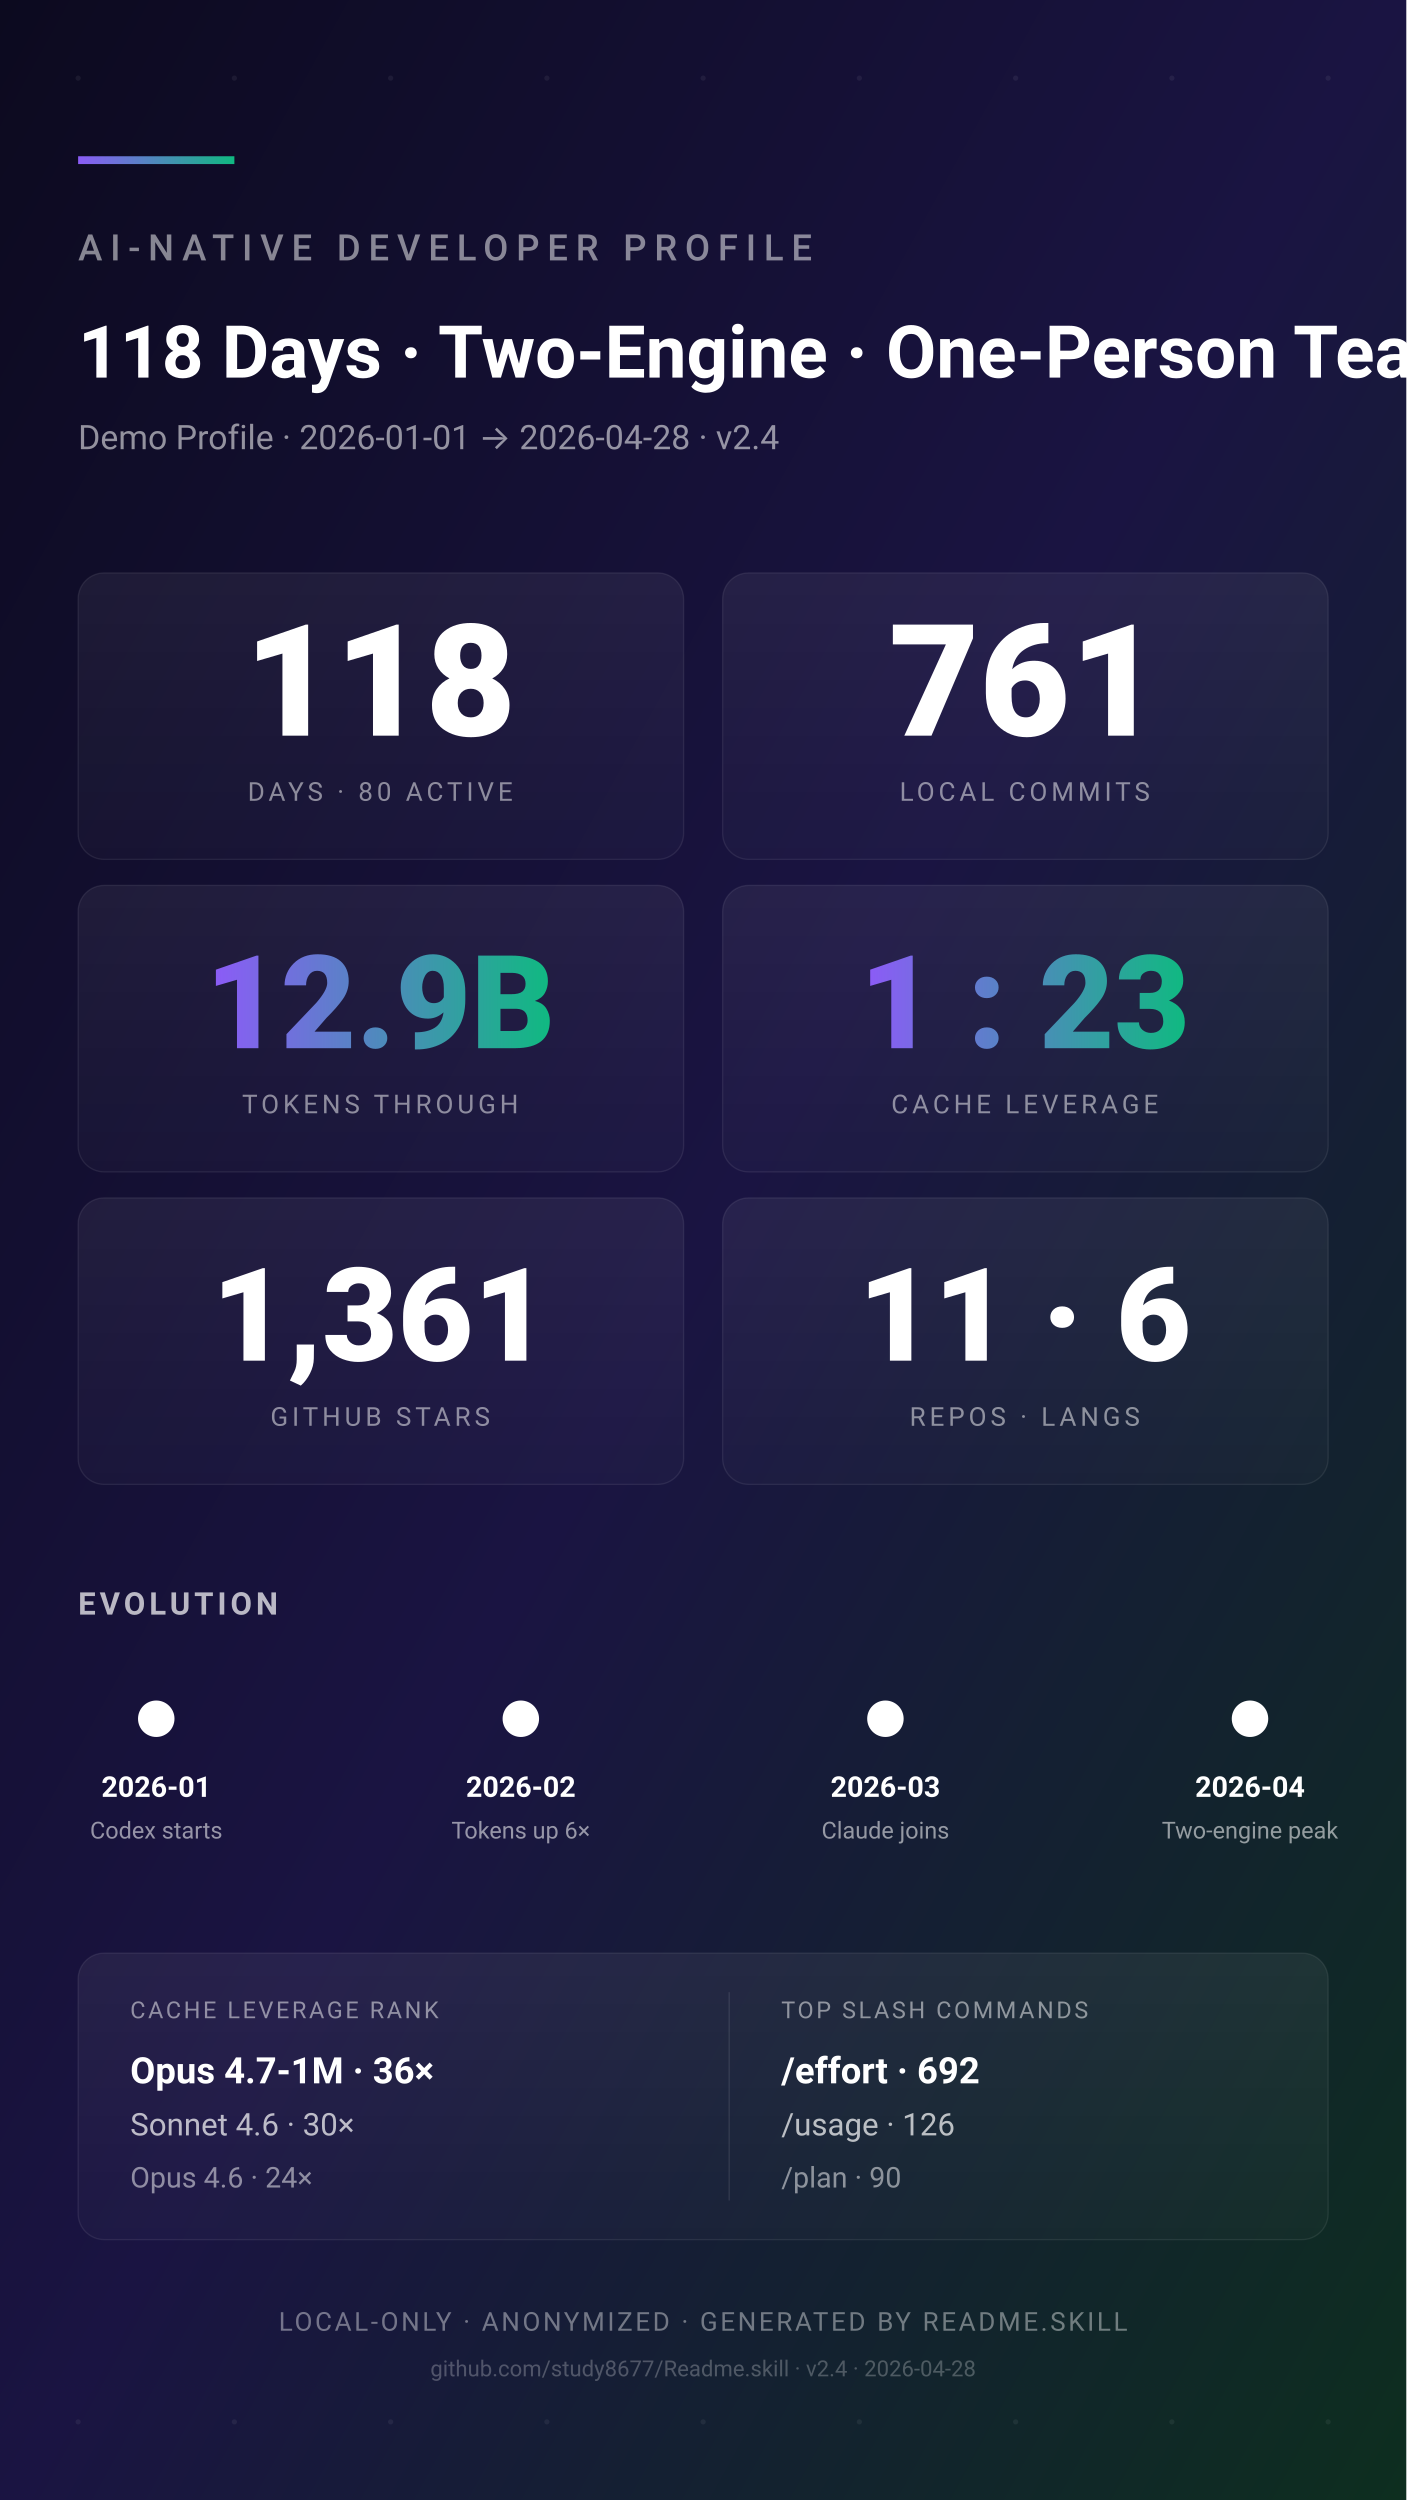
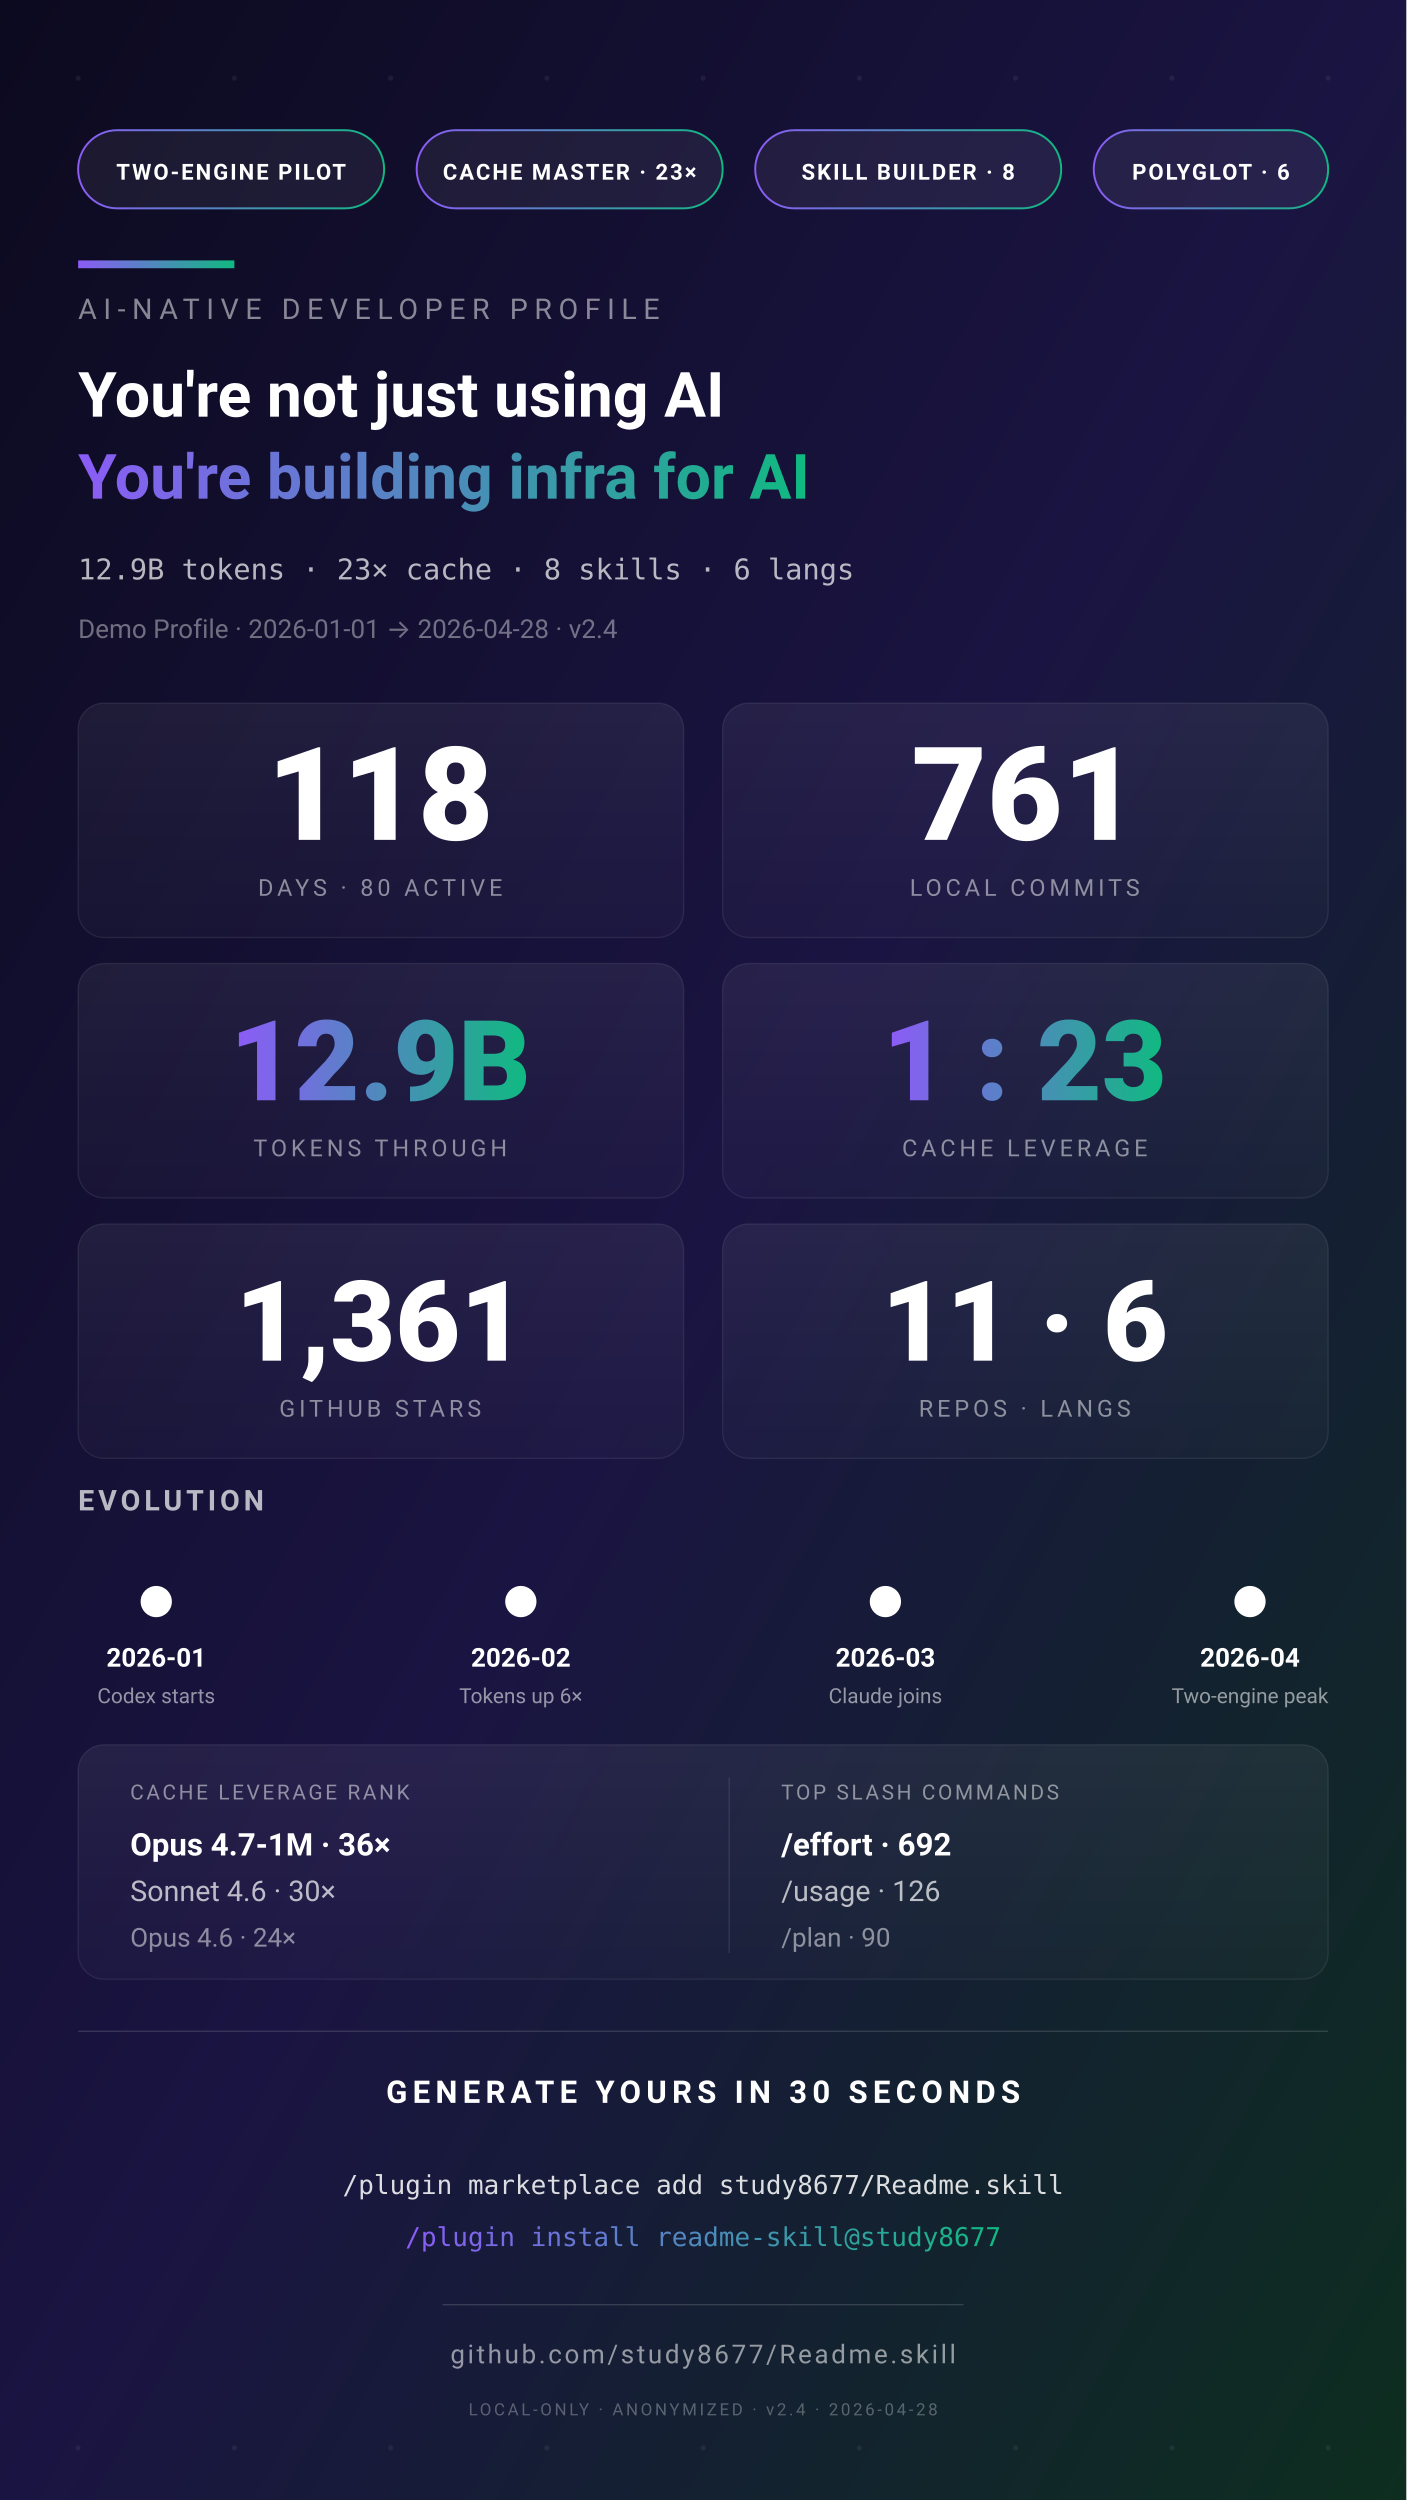
<svg xmlns="http://www.w3.org/2000/svg" viewBox="0 0 1080 1920" font-family="system-ui, -apple-system, BlinkMacSystemFont, 'Segoe UI', Roboto, sans-serif">
  <defs>
    <linearGradient id="bg" x1="0" y1="0" x2="1" y2="1">
      <stop offset="0%" stop-color="#0c0a1f" />
      <stop offset="50%" stop-color="#1a1442" />
      <stop offset="100%" stop-color="#0d2e1f" />
    </linearGradient>
    <linearGradient id="accent" x1="0" y1="0" x2="1" y2="0">
      <stop offset="0%" stop-color="#8b5cf6" />
      <stop offset="100%" stop-color="#10b981" />
    </linearGradient>
    <linearGradient id="cardbg" x1="0" y1="0" x2="0" y2="1">
      <stop offset="0%" stop-color="white" stop-opacity="0.06" />
      <stop offset="100%" stop-color="white" stop-opacity="0.02" />
    </linearGradient>
  </defs>
  <rect width="1080" height="1920" fill="url(#bg)" />
  <g opacity="0.06" fill="white">
    <circle cx="60" cy="60" r="2" />
    <circle cx="180" cy="60" r="2" />
    <circle cx="300" cy="60" r="2" />
    <circle cx="420" cy="60" r="2" />
    <circle cx="540" cy="60" r="2" />
    <circle cx="660" cy="60" r="2" />
    <circle cx="780" cy="60" r="2" />
    <circle cx="900" cy="60" r="2" />
    <circle cx="1020" cy="60" r="2" />
  </g>
-   <rect x="60" y="120" width="120" height="6" fill="url(#accent)" />
-   <text x="60" y="200" font-size="28" font-weight="500" fill="white" fill-opacity="0.5" letter-spacing="6">
-     AI-NATIVE DEVELOPER PROFILE
-   </text>
-   <text x="60" y="290" font-size="56" font-weight="700" fill="white">
-     118 Days · Two-Engine · One-Person Team
-   </text>
-   <text x="60" y="345" font-size="26" font-weight="400" fill="white" fill-opacity="0.55">
-     Demo Profile · 2026-01-01 → 2026-04-28 · v2.4
-   </text>
-   <g transform="translate(60, 440)">
+   <g id="badges">
+     <g transform="translate(60, 100)">
+       <rect width="235" height="60" rx="30" fill="white" fill-opacity="0.06" stroke="url(#accent)" stroke-width="1.5" />
+       <text x="117.5" y="38" text-anchor="middle" font-size="17" font-weight="600" fill="white" letter-spacing="1.5">TWO-ENGINE PILOT</text>
+     </g>
+     <g transform="translate(320, 100)">
+       <rect width="235" height="60" rx="30" fill="white" fill-opacity="0.06" stroke="url(#accent)" stroke-width="1.5" />
+       <text x="117.5" y="38" text-anchor="middle" font-size="17" font-weight="600" fill="white" letter-spacing="1.5">CACHE MASTER · 23×</text>
+     </g>
+     <g transform="translate(580, 100)">
+       <rect width="235" height="60" rx="30" fill="white" fill-opacity="0.06" stroke="url(#accent)" stroke-width="1.5" />
+       <text x="117.5" y="38" text-anchor="middle" font-size="17" font-weight="600" fill="white" letter-spacing="1.5">SKILL BUILDER · 8</text>
+     </g>
+     <g transform="translate(840, 100)">
+       <rect width="180" height="60" rx="30" fill="white" fill-opacity="0.06" stroke="url(#accent)" stroke-width="1.5" />
+       <text x="90" y="38" text-anchor="middle" font-size="17" font-weight="600" fill="white" letter-spacing="1.5">POLYGLOT · 6</text>
+     </g>
+   </g>
+   <rect x="60" y="200" width="120" height="6" fill="url(#accent)" />
+   <text x="60" y="245" font-size="22" fill="white" fill-opacity="0.5" letter-spacing="5">AI-NATIVE DEVELOPER PROFILE</text>
+   <text x="60" y="320" font-size="48" font-weight="700" fill="white">You're not just using AI</text>
+   <text x="60" y="383" font-size="48" font-weight="700" fill="url(#accent)">You're building infra for AI</text>
+   <text x="60" y="445" font-size="22" font-weight="500" fill="white" fill-opacity="0.7" font-family="ui-monospace, 'SF Mono', Menlo, Consolas, monospace">12.9B tokens · 23× cache · 8 skills · 6 langs</text>
+   <text x="60" y="490" font-size="20" fill="white" fill-opacity="0.4">Demo Profile · 2026-01-01 → 2026-04-28 · v2.4</text>
+   <g transform="translate(60, 540)">
    <g>
-       <rect x="0" y="0" width="465" height="220" rx="20" fill="url(#cardbg)" stroke="white" stroke-opacity="0.08" stroke-width="1" />
-       <text x="232" y="125" text-anchor="middle" font-size="120" font-weight="800" fill="white">118</text>
-       <text x="232" y="175" text-anchor="middle" font-size="20" fill="white" fill-opacity="0.5" letter-spacing="3">DAYS · 80 ACTIVE</text>
+       <rect width="465" height="180" rx="20" fill="url(#cardbg)" stroke="white" stroke-opacity="0.08" stroke-width="1" />
+       <text x="232" y="105" text-anchor="middle" font-size="100" font-weight="800" fill="white">118</text>
+       <text x="232" y="148" text-anchor="middle" font-size="18" fill="white" fill-opacity="0.5" letter-spacing="3">DAYS · 80 ACTIVE</text>
    </g>
    <g transform="translate(495, 0)">
-       <rect x="0" y="0" width="465" height="220" rx="20" fill="url(#cardbg)" stroke="white" stroke-opacity="0.08" stroke-width="1" />
-       <text x="232" y="125" text-anchor="middle" font-size="120" font-weight="800" fill="white">761</text>
-       <text x="232" y="175" text-anchor="middle" font-size="20" fill="white" fill-opacity="0.5" letter-spacing="3">LOCAL COMMITS</text>
+       <rect width="465" height="180" rx="20" fill="url(#cardbg)" stroke="white" stroke-opacity="0.08" stroke-width="1" />
+       <text x="232" y="105" text-anchor="middle" font-size="100" font-weight="800" fill="white">761</text>
+       <text x="232" y="148" text-anchor="middle" font-size="18" fill="white" fill-opacity="0.5" letter-spacing="3">LOCAL COMMITS</text>
    </g>
-     <g transform="translate(0, 240)">
-       <rect x="0" y="0" width="465" height="220" rx="20" fill="url(#cardbg)" stroke="white" stroke-opacity="0.08" stroke-width="1" />
-       <text x="232" y="125" text-anchor="middle" font-size="100" font-weight="800" fill="url(#accent)">12.9B</text>
-       <text x="232" y="175" text-anchor="middle" font-size="20" fill="white" fill-opacity="0.5" letter-spacing="3">TOKENS THROUGH</text>
+     <g transform="translate(0, 200)">
+       <rect width="465" height="180" rx="20" fill="url(#cardbg)" stroke="white" stroke-opacity="0.08" stroke-width="1" />
+       <text x="232" y="105" text-anchor="middle" font-size="86" font-weight="800" fill="url(#accent)">12.9B</text>
+       <text x="232" y="148" text-anchor="middle" font-size="18" fill="white" fill-opacity="0.5" letter-spacing="3">TOKENS THROUGH</text>
    </g>
-     <g transform="translate(495, 240)">
-       <rect x="0" y="0" width="465" height="220" rx="20" fill="url(#cardbg)" stroke="white" stroke-opacity="0.08" stroke-width="1" />
-       <text x="232" y="125" text-anchor="middle" font-size="100" font-weight="800" fill="url(#accent)">1 : 23</text>
-       <text x="232" y="175" text-anchor="middle" font-size="20" fill="white" fill-opacity="0.5" letter-spacing="3">CACHE LEVERAGE</text>
+     <g transform="translate(495, 200)">
+       <rect width="465" height="180" rx="20" fill="url(#cardbg)" stroke="white" stroke-opacity="0.08" stroke-width="1" />
+       <text x="232" y="105" text-anchor="middle" font-size="86" font-weight="800" fill="url(#accent)">1 : 23</text>
+       <text x="232" y="148" text-anchor="middle" font-size="18" fill="white" fill-opacity="0.5" letter-spacing="3">CACHE LEVERAGE</text>
    </g>
-     <g transform="translate(0, 480)">
-       <rect x="0" y="0" width="465" height="220" rx="20" fill="url(#cardbg)" stroke="white" stroke-opacity="0.08" stroke-width="1" />
-       <text x="232" y="125" text-anchor="middle" font-size="100" font-weight="800" fill="white">1,361</text>
-       <text x="232" y="175" text-anchor="middle" font-size="20" fill="white" fill-opacity="0.5" letter-spacing="3">GITHUB STARS</text>
+     <g transform="translate(0, 400)">
+       <rect width="465" height="180" rx="20" fill="url(#cardbg)" stroke="white" stroke-opacity="0.08" stroke-width="1" />
+       <text x="232" y="105" text-anchor="middle" font-size="86" font-weight="800" fill="white">1,361</text>
+       <text x="232" y="148" text-anchor="middle" font-size="18" fill="white" fill-opacity="0.5" letter-spacing="3">GITHUB STARS</text>
    </g>
-     <g transform="translate(495, 480)">
-       <rect x="0" y="0" width="465" height="220" rx="20" fill="url(#cardbg)" stroke="white" stroke-opacity="0.08" stroke-width="1" />
-       <text x="232" y="125" text-anchor="middle" font-size="100" font-weight="800" fill="white">11 · 6</text>
-       <text x="232" y="175" text-anchor="middle" font-size="20" fill="white" fill-opacity="0.5" letter-spacing="3">REPOS · LANGS</text>
+     <g transform="translate(495, 400)">
+       <rect width="465" height="180" rx="20" fill="url(#cardbg)" stroke="white" stroke-opacity="0.08" stroke-width="1" />
+       <text x="232" y="105" text-anchor="middle" font-size="86" font-weight="800" fill="white">11 · 6</text>
+       <text x="232" y="148" text-anchor="middle" font-size="18" fill="white" fill-opacity="0.5" letter-spacing="3">REPOS · LANGS</text>
    </g>
  </g>
-   <g transform="translate(60, 1240)">
-     <text x="0" y="0" font-size="24" font-weight="600" fill="white" fill-opacity="0.7" letter-spacing="3">EVOLUTION</text>
-     <line x1="60" y1="80" x2="900" y2="80" stroke="url(#accent)" stroke-width="3" />
-     <g transform="translate(60, 80)">
-       <circle r="14" fill="white" />
-       <text y="60" text-anchor="middle" font-size="22" fill="white" font-weight="700">2026-01</text>
-       <text y="92" text-anchor="middle" font-size="18" fill="white" fill-opacity="0.55">Codex starts</text>
+   <g transform="translate(60, 1160)">
+     <text x="0" y="0" font-size="22" font-weight="600" fill="white" fill-opacity="0.7" letter-spacing="3">EVOLUTION</text>
+     <line x1="60" y1="70" x2="900" y2="70" stroke="url(#accent)" stroke-width="3" />
+     <g transform="translate(60, 70)">
+       <circle r="12" fill="white" />
+       <text y="50" text-anchor="middle" font-size="20" fill="white" font-weight="700">2026-01</text>
+       <text y="78" text-anchor="middle" font-size="16" fill="white" fill-opacity="0.55">Codex starts</text>
    </g>
-     <g transform="translate(340, 80)">
-       <circle r="14" fill="white" />
-       <text y="60" text-anchor="middle" font-size="22" fill="white" font-weight="700">2026-02</text>
-       <text y="92" text-anchor="middle" font-size="18" fill="white" fill-opacity="0.55">Tokens up 6×</text>
+     <g transform="translate(340, 70)">
+       <circle r="12" fill="white" />
+       <text y="50" text-anchor="middle" font-size="20" fill="white" font-weight="700">2026-02</text>
+       <text y="78" text-anchor="middle" font-size="16" fill="white" fill-opacity="0.55">Tokens up 6×</text>
    </g>
-     <g transform="translate(620, 80)">
-       <circle r="14" fill="white" />
-       <text y="60" text-anchor="middle" font-size="22" fill="white" font-weight="700">2026-03</text>
-       <text y="92" text-anchor="middle" font-size="18" fill="white" fill-opacity="0.55">Claude joins</text>
+     <g transform="translate(620, 70)">
+       <circle r="12" fill="white" />
+       <text y="50" text-anchor="middle" font-size="20" fill="white" font-weight="700">2026-03</text>
+       <text y="78" text-anchor="middle" font-size="16" fill="white" fill-opacity="0.55">Claude joins</text>
    </g>
-     <g transform="translate(900, 80)">
-       <circle r="14" fill="white" />
-       <text y="60" text-anchor="middle" font-size="22" fill="white" font-weight="700">2026-04</text>
-       <text y="92" text-anchor="middle" font-size="18" fill="white" fill-opacity="0.55">Two-engine peak</text>
+     <g transform="translate(900, 70)">
+       <circle r="12" fill="white" />
+       <text y="50" text-anchor="middle" font-size="20" fill="white" font-weight="700">2026-04</text>
+       <text y="78" text-anchor="middle" font-size="16" fill="white" fill-opacity="0.55">Two-engine peak</text>
    </g>
  </g>
-   <g transform="translate(60, 1500)">
-     <rect x="0" y="0" width="960" height="220" rx="20" fill="url(#cardbg)" stroke="white" stroke-opacity="0.08" stroke-width="1" />
-     <text x="40" y="50" font-size="18" fill="white" fill-opacity="0.5" letter-spacing="2">CACHE LEVERAGE RANK</text>
-     <text x="40" y="100" font-size="28" fill="white" font-weight="600">Opus 4.7-1M · 36×</text>
-     <text x="40" y="140" font-size="24" fill="white" fill-opacity="0.7">Sonnet 4.6 · 30×</text>
-     <text x="40" y="180" font-size="22" fill="white" fill-opacity="0.5">Opus 4.6 · 24×</text>
-     <line x1="500" y1="30" x2="500" y2="190" stroke="white" stroke-opacity="0.1" stroke-width="1" />
-     <text x="540" y="50" font-size="18" fill="white" fill-opacity="0.5" letter-spacing="2">TOP SLASH COMMANDS</text>
-     <text x="540" y="100" font-size="28" fill="white" font-weight="600">/effort · 692</text>
-     <text x="540" y="140" font-size="24" fill="white" fill-opacity="0.7">/usage · 126</text>
-     <text x="540" y="180" font-size="22" fill="white" fill-opacity="0.5">/plan · 90</text>
+   <g transform="translate(60, 1340)">
+     <rect width="960" height="180" rx="20" fill="url(#cardbg)" stroke="white" stroke-opacity="0.08" stroke-width="1" />
+     <text x="40" y="42" font-size="16" fill="white" fill-opacity="0.5" letter-spacing="2">CACHE LEVERAGE RANK</text>
+     <text x="40" y="85" font-size="24" fill="white" font-weight="600">Opus 4.7-1M · 36×</text>
+     <text x="40" y="120" font-size="22" fill="white" fill-opacity="0.7">Sonnet 4.6 · 30×</text>
+     <text x="40" y="155" font-size="20" fill="white" fill-opacity="0.5">Opus 4.6 · 24×</text>
+     <line x1="500" y1="25" x2="500" y2="160" stroke="white" stroke-opacity="0.1" stroke-width="1" />
+     <text x="540" y="42" font-size="16" fill="white" fill-opacity="0.5" letter-spacing="2">TOP SLASH COMMANDS</text>
+     <text x="540" y="85" font-size="24" fill="white" font-weight="600">/effort · 692</text>
+     <text x="540" y="120" font-size="22" fill="white" fill-opacity="0.7">/usage · 126</text>
+     <text x="540" y="155" font-size="20" fill="white" fill-opacity="0.5">/plan · 90</text>
+   </g>
+   <g transform="translate(60, 1560)">
+     <line x1="0" y1="0" x2="960" y2="0" stroke="white" stroke-opacity="0.15" stroke-width="1" />
+     <text x="480" y="55" text-anchor="middle" font-size="24" font-weight="600" fill="white" letter-spacing="4">GENERATE YOURS IN 30 SECONDS</text>
+     <text x="480" y="125" text-anchor="middle" font-size="20" fill="white" fill-opacity="0.85" font-family="ui-monospace, 'SF Mono', Menlo, Consolas, monospace">/plugin marketplace add study8677/Readme.skill</text>
+     <text x="480" y="165" text-anchor="middle" font-size="20" fill="url(#accent)" font-family="ui-monospace, 'SF Mono', Menlo, Consolas, monospace">/plugin install readme-skill@study8677</text>
+     <line x1="280" y1="210" x2="680" y2="210" stroke="white" stroke-opacity="0.15" stroke-width="1" />
+     <text x="480" y="255" text-anchor="middle" font-size="20" fill="white" fill-opacity="0.55" letter-spacing="2">github.com/study8677/Readme.skill</text>
+     <text x="480" y="295" text-anchor="middle" font-size="13" fill="white" fill-opacity="0.3" letter-spacing="2">LOCAL-ONLY · ANONYMIZED · v2.4 · 2026-04-28</text>
  </g>
  <g opacity="0.06" fill="white">
-     <circle cx="60" cy="1860" r="2" />
-     <circle cx="180" cy="1860" r="2" />
-     <circle cx="300" cy="1860" r="2" />
-     <circle cx="420" cy="1860" r="2" />
-     <circle cx="540" cy="1860" r="2" />
-     <circle cx="660" cy="1860" r="2" />
-     <circle cx="780" cy="1860" r="2" />
-     <circle cx="900" cy="1860" r="2" />
-     <circle cx="1020" cy="1860" r="2" />
+     <circle cx="60" cy="1880" r="2" />
+     <circle cx="180" cy="1880" r="2" />
+     <circle cx="300" cy="1880" r="2" />
+     <circle cx="420" cy="1880" r="2" />
+     <circle cx="540" cy="1880" r="2" />
+     <circle cx="660" cy="1880" r="2" />
+     <circle cx="780" cy="1880" r="2" />
+     <circle cx="900" cy="1880" r="2" />
+     <circle cx="1020" cy="1880" r="2" />
  </g>
-   <text x="540" y="1790" text-anchor="middle" font-size="20" fill="white" fill-opacity="0.4" letter-spacing="2">
-     LOCAL-ONLY · ANONYMIZED · GENERATED BY README.SKILL
-   </text>
-   <text x="540" y="1825" text-anchor="middle" font-size="17" fill="white" fill-opacity="0.25">
-     github.com/study8677/Readme.skill · v2.4 · 2026-04-28
-   </text>
</svg>
